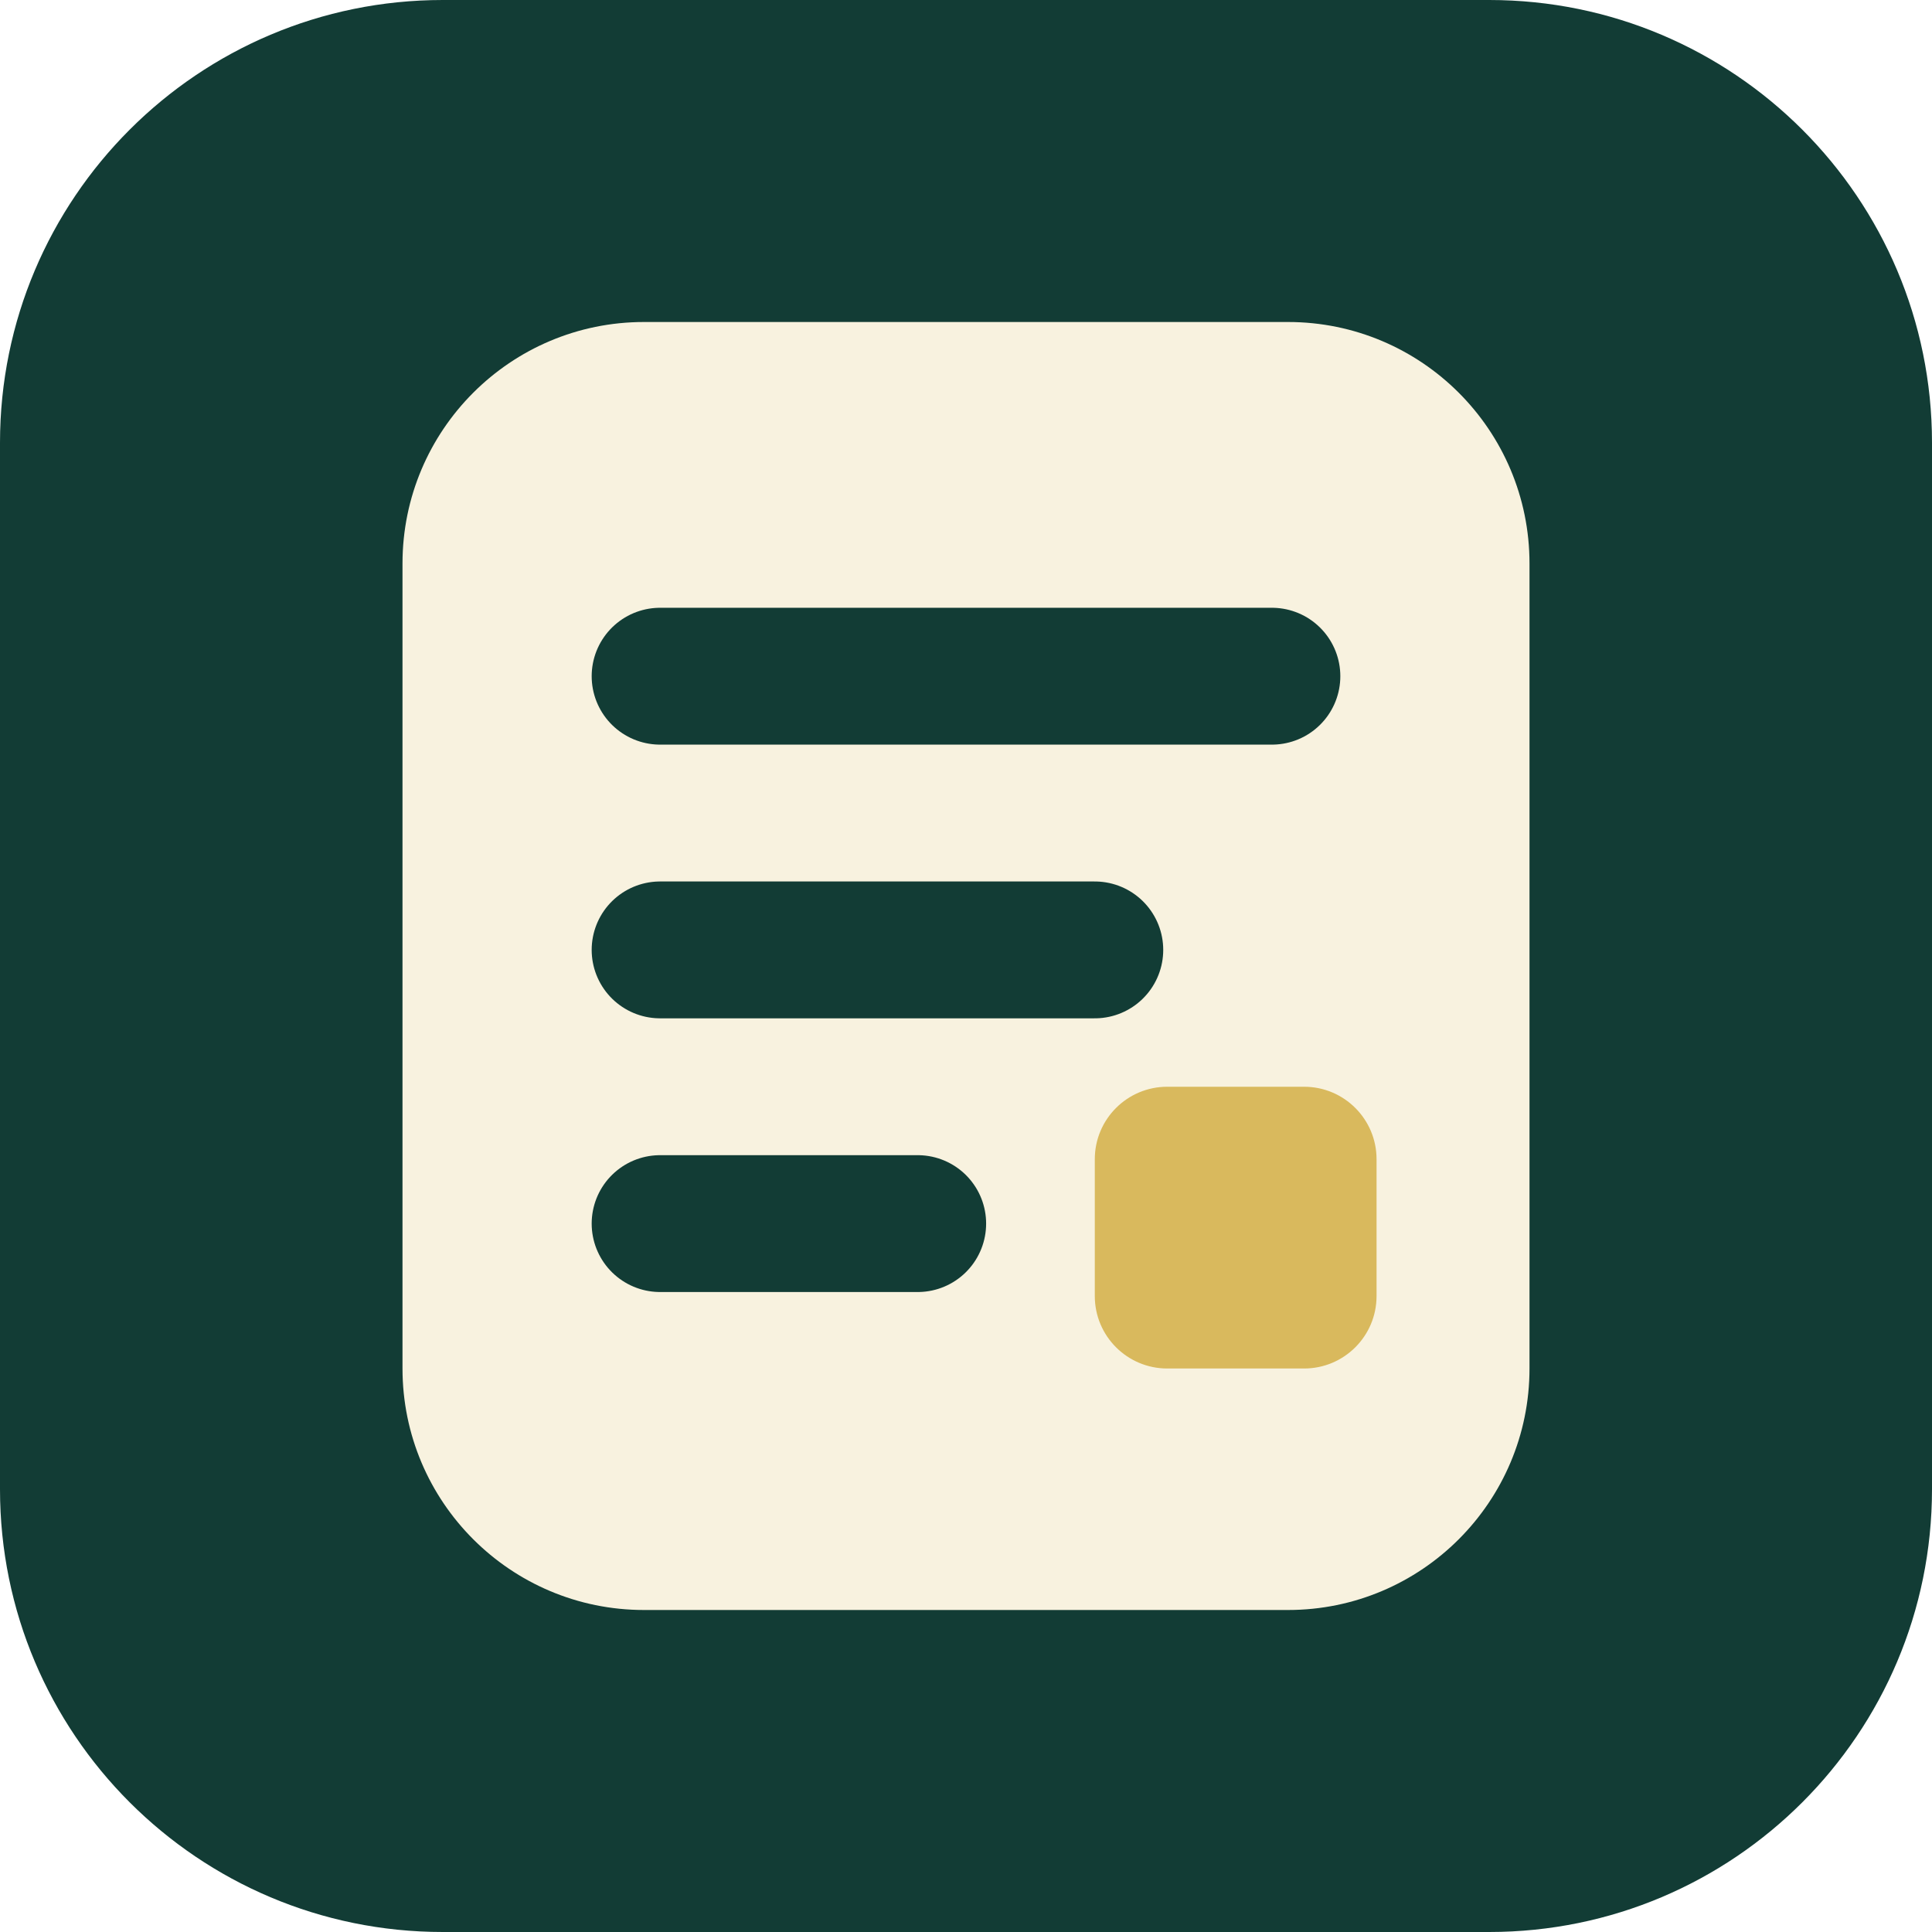
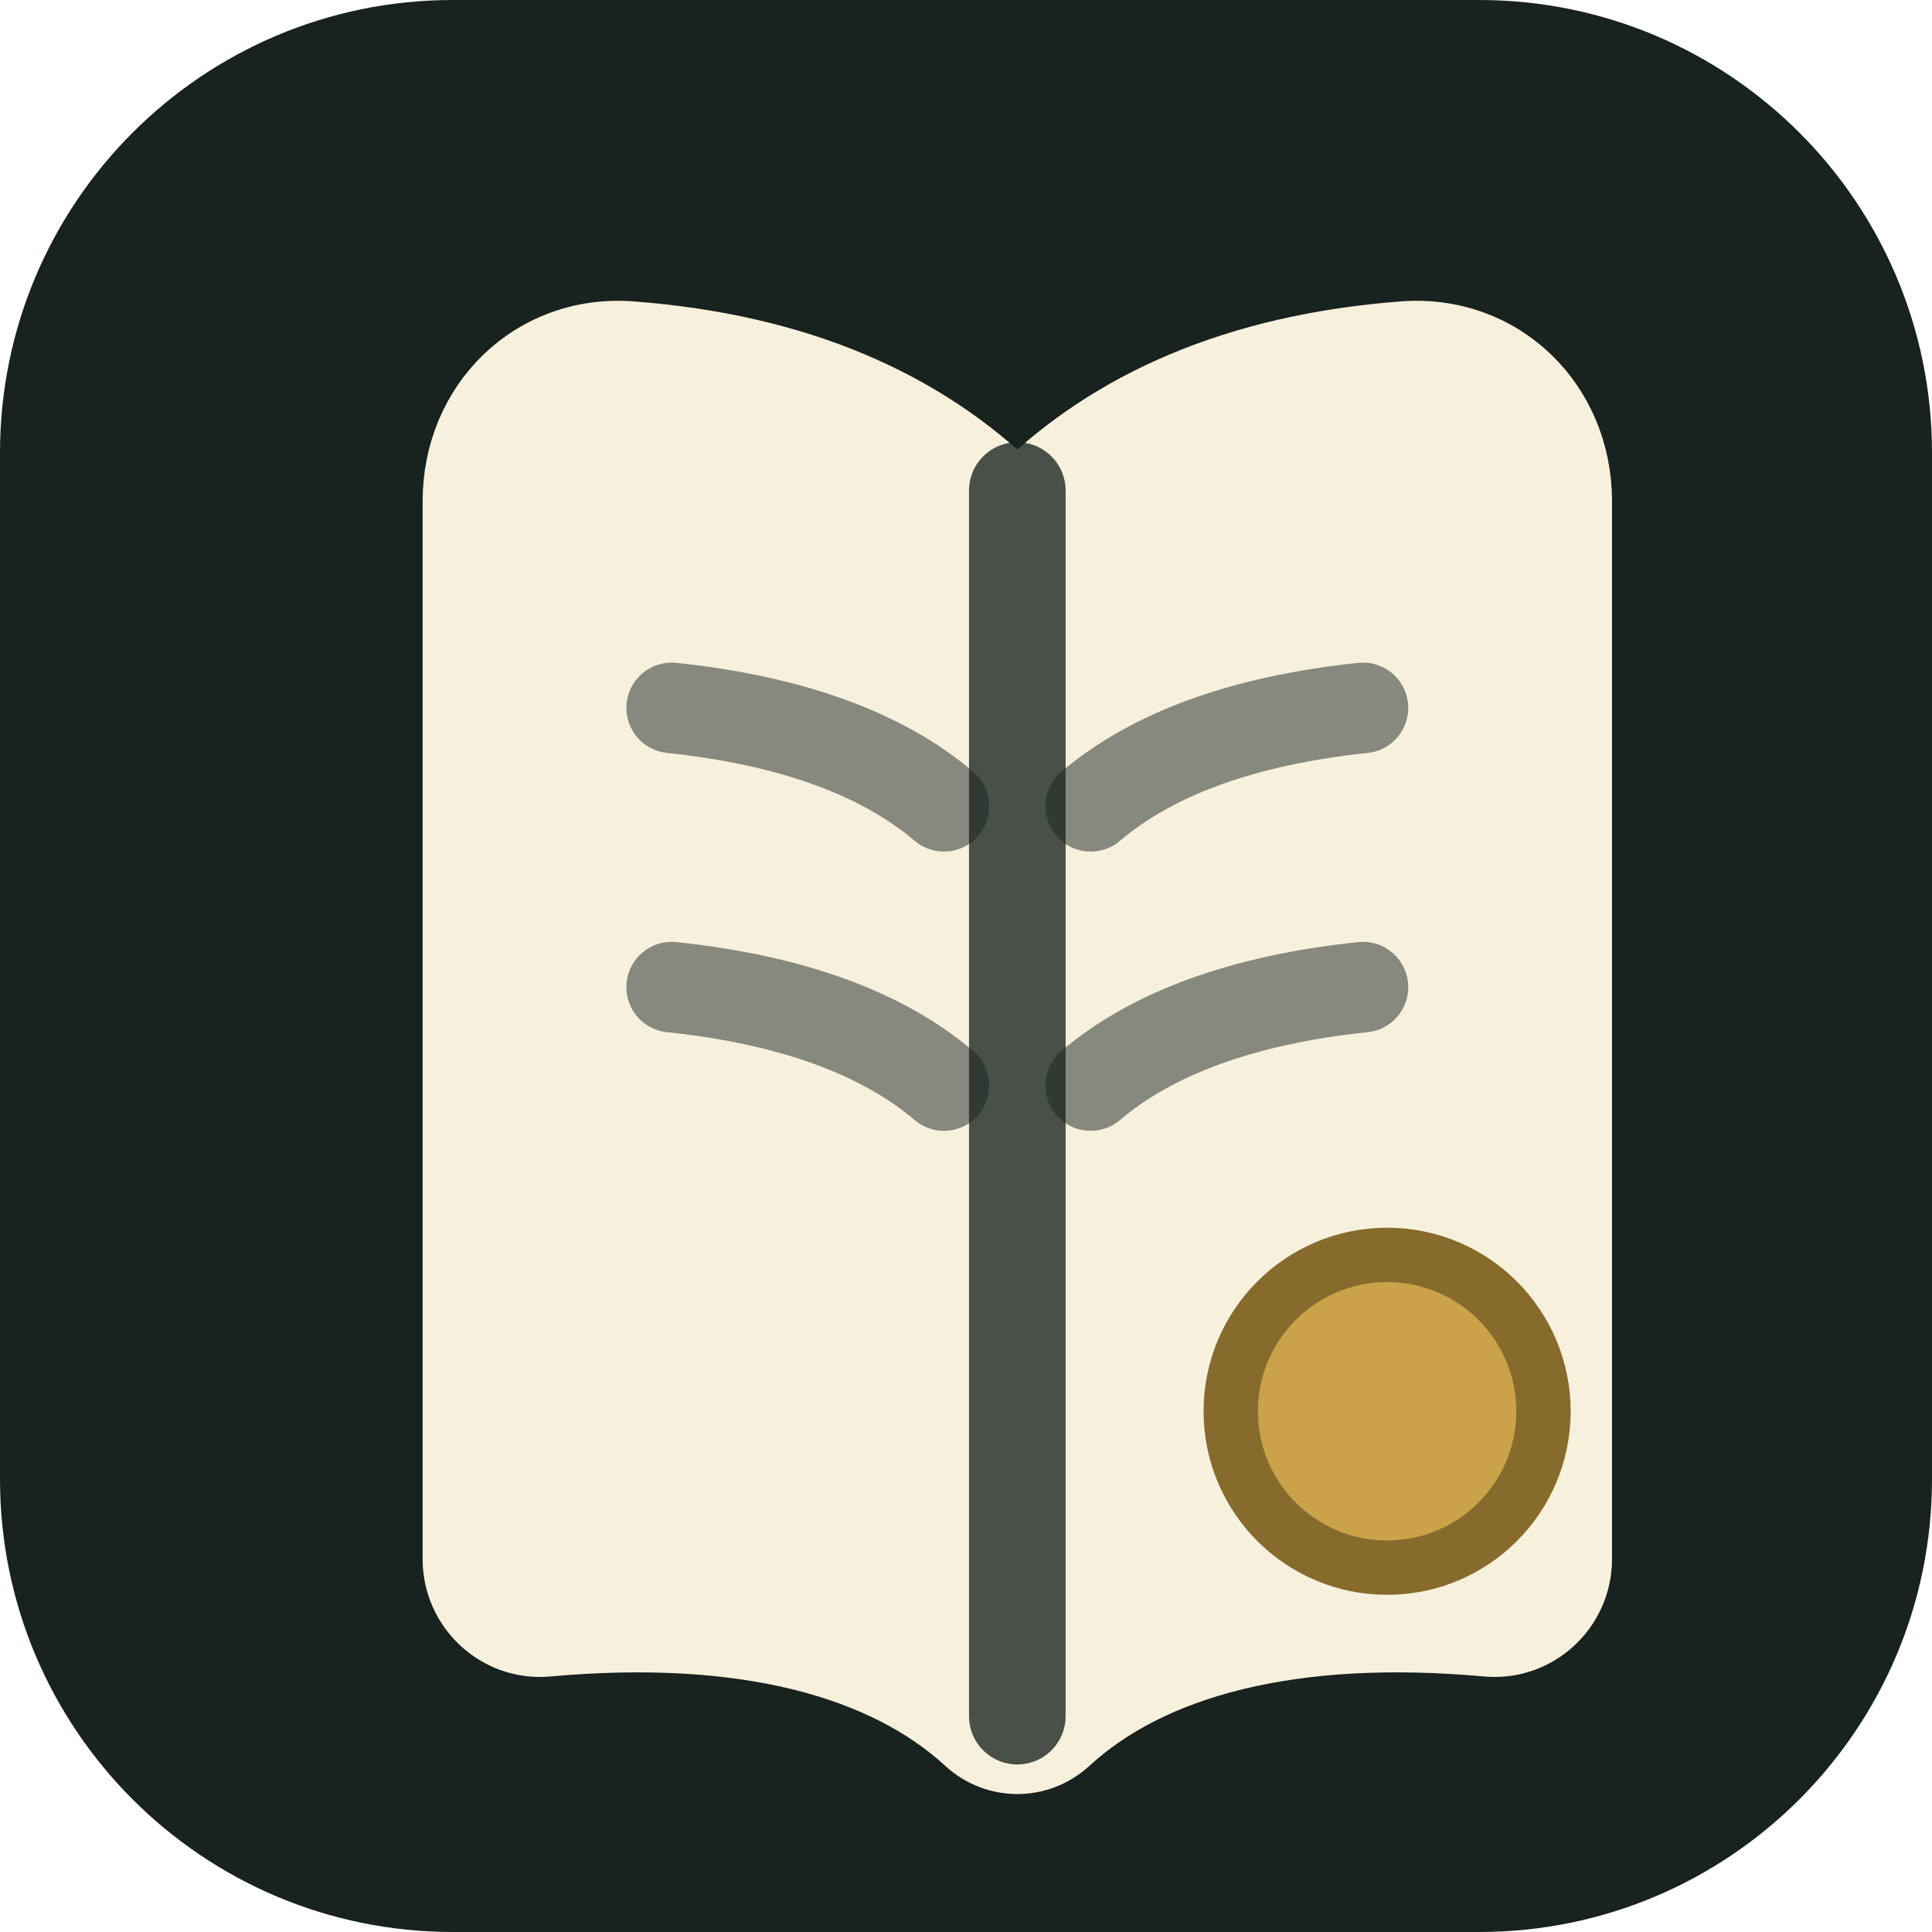
- <svg xmlns="http://www.w3.org/2000/svg" width="64" height="64" viewBox="0 0 24 24" fill="none">
-   <rect width="24" height="24" rx="5.5" fill="#123c35" />
-   <rect x="5" y="4" width="14" height="16" rx="3" fill="#f8f2df" />
-   <path d="M8.2 8.4h7.6" stroke="#123c35" stroke-width="1.7" stroke-linecap="round" />
-   <path d="M8.2 11.8h5.4" stroke="#123c35" stroke-width="1.7" stroke-linecap="round" />
-   <path d="M8.2 15.2h3.2" stroke="#123c35" stroke-width="1.7" stroke-linecap="round" />
-   <rect x="13.6" y="13.5" width="3.5" height="3.5" rx="0.9" fill="#d9b95d" />
+ <svg xmlns="http://www.w3.org/2000/svg" width="64" height="64" viewBox="0 0 64 64" fill="none">
+   <rect width="64" height="64" rx="15" fill="#18221f" />
+   <path d="M15 16.6c0-3.3 2.6-5.86 5.9-5.62 5.58.42 9.78 2.3 12.8 5.28 3.02-2.98 7.22-4.86 12.8-5.28 3.3-.24 5.9 2.32 5.9 5.62v35.05c0 1.69-1.45 3.04-3.14 2.89-6.5-.59-11.13.71-13.86 3.23-.97.88-2.43.88-3.4 0-2.73-2.52-7.36-3.82-13.86-3.23-1.69.15-3.14-1.2-3.14-2.89V16.6Z" fill="#f7f0dc" stroke="#f7f0dc" stroke-width="2" stroke-linejoin="round" />
+   <path d="M33.7 16.25v40.6" stroke="#18221f" stroke-width="3.2" stroke-linecap="round" opacity="0.78" />
+   <path d="M22.25 23.45c4 .42 7 1.54 9.02 3.26" stroke="#18221f" stroke-width="3" stroke-linecap="round" opacity="0.5" />
+   <path d="M45.15 23.45c-4 .42-7 1.54-9.02 3.26" stroke="#18221f" stroke-width="3" stroke-linecap="round" opacity="0.5" />
+   <path d="M22.25 32.7c4 .42 7 1.54 9.02 3.26" stroke="#18221f" stroke-width="3" stroke-linecap="round" opacity="0.5" />
+   <path d="M45.15 32.7c-4 .42-7 1.54-9.02 3.26" stroke="#18221f" stroke-width="3" stroke-linecap="round" opacity="0.5" />
+   <circle cx="45.95" cy="46.75" r="5.18" fill="#c9a24a" stroke="#866b2c" stroke-width="1.8" />
</svg>
